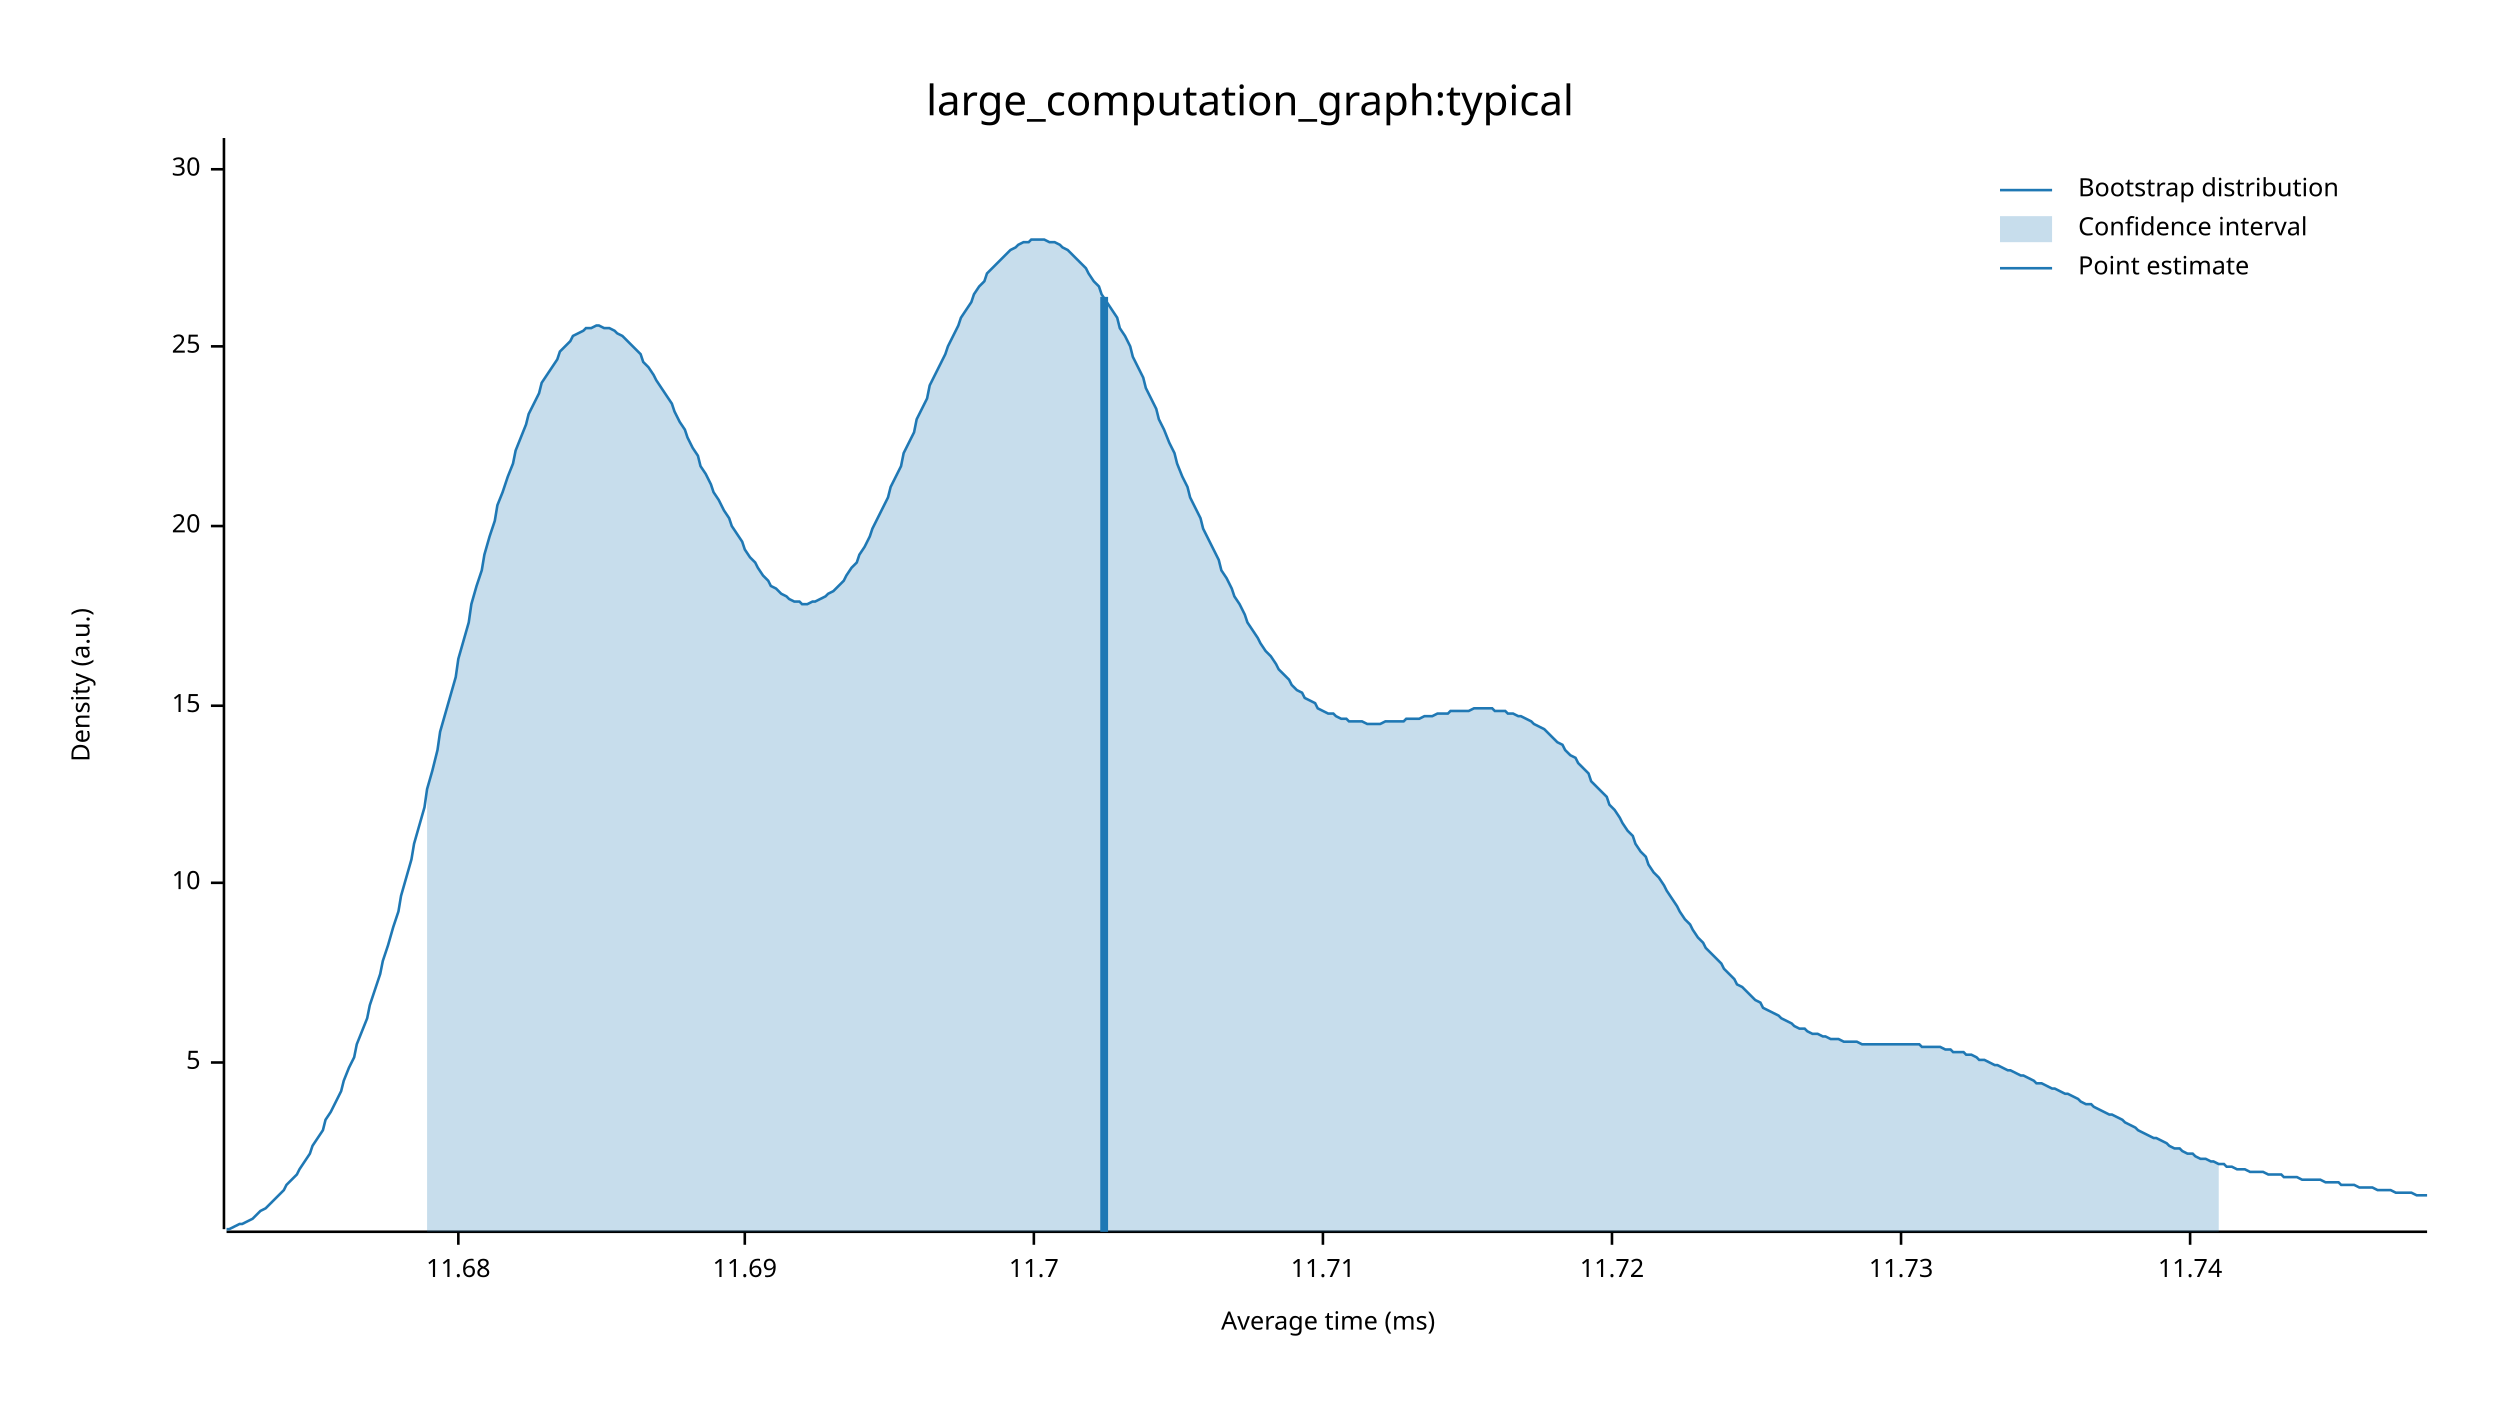
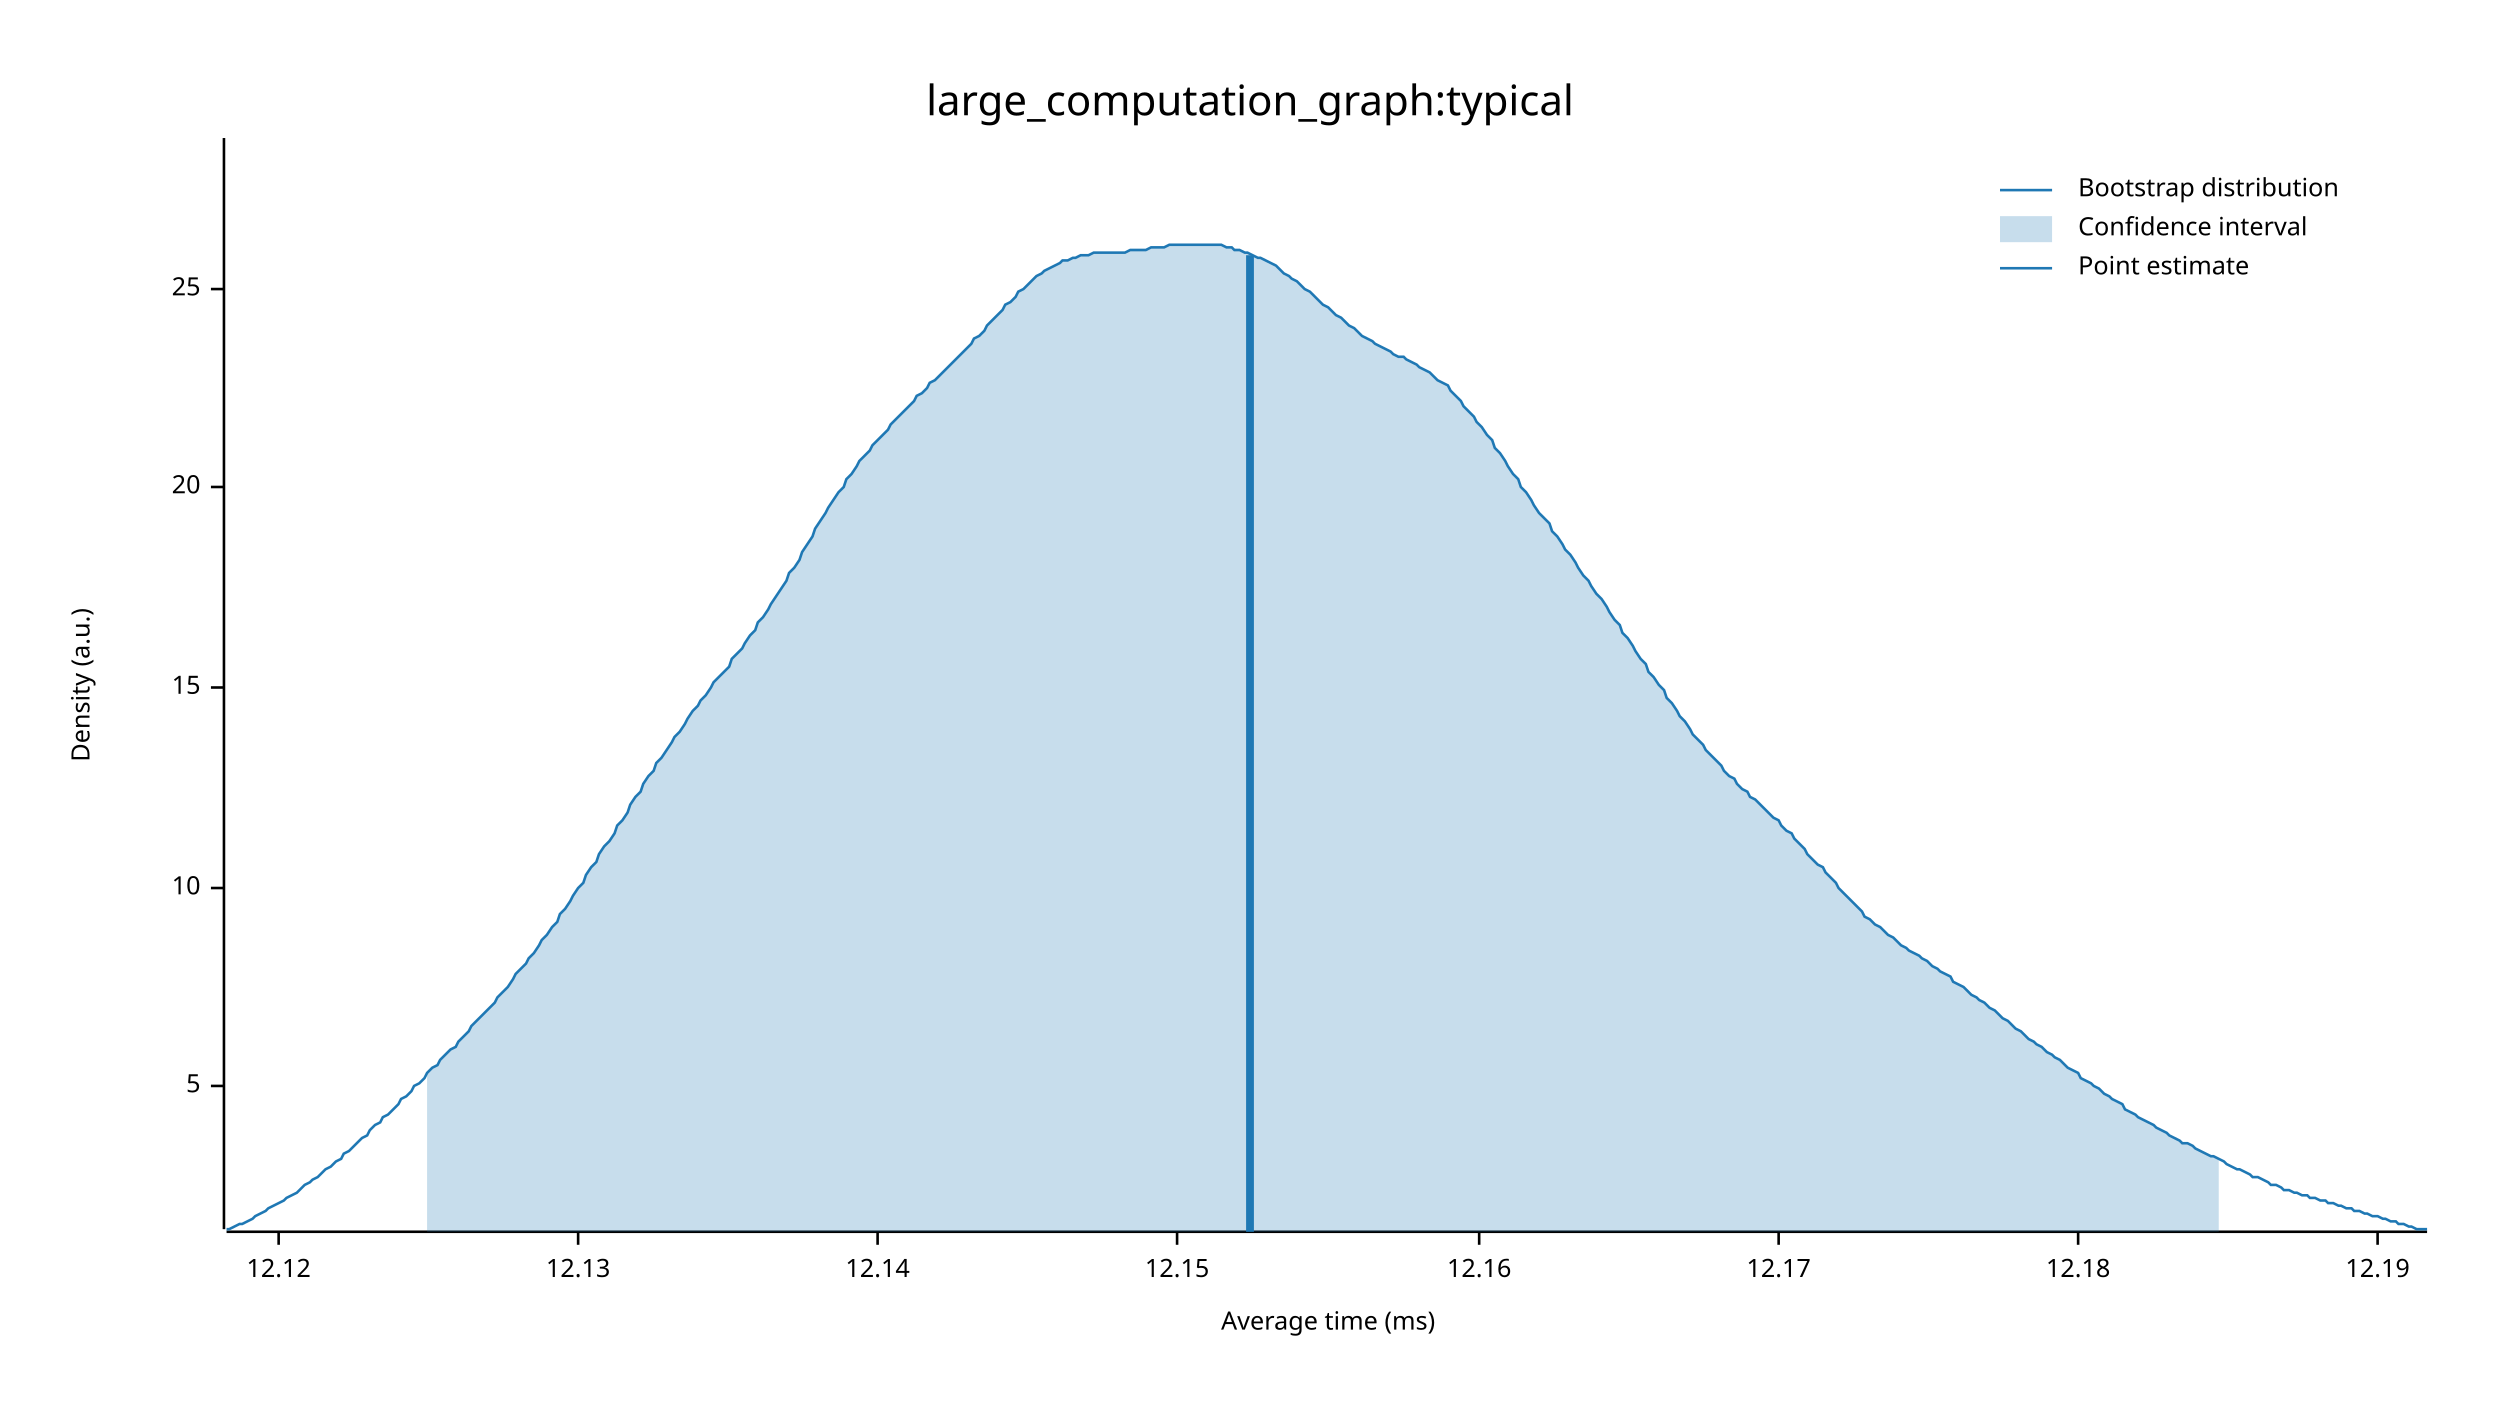
<svg xmlns="http://www.w3.org/2000/svg" width="960" height="540" viewBox="0 0 960 540">
  <text x="480" y="32" dy="0.76em" text-anchor="middle" font-family="sans-serif" font-size="16.129" opacity="1" fill="#000000">
large_computation_graph:typical
</text>
  <text x="27" y="263" dy="0.76em" text-anchor="middle" font-family="sans-serif" font-size="9.677" opacity="1" fill="#000000" transform="rotate(270, 27, 263)">
Density (a.u.)
</text>
  <text x="510" y="513" dy="-0.5ex" text-anchor="middle" font-family="sans-serif" font-size="9.677" opacity="1" fill="#000000">
Average time (ms)
</text>
  <polyline fill="none" opacity="1" stroke="#000000" stroke-width="1" points="86,53 86,472 " />
-   <text x="77" y="408" dy="0.5ex" text-anchor="end" font-family="sans-serif" font-size="9.677" opacity="1" fill="#000000">
+   <text x="77" y="417" dy="0.5ex" text-anchor="end" font-family="sans-serif" font-size="9.677" opacity="1" fill="#000000">
5
</text>
-   <polyline fill="none" opacity="1" stroke="#000000" stroke-width="1" points="81,408 86,408 " />
-   <text x="77" y="339" dy="0.5ex" text-anchor="end" font-family="sans-serif" font-size="9.677" opacity="1" fill="#000000">
+   <polyline fill="none" opacity="1" stroke="#000000" stroke-width="1" points="81,417 86,417 " />
+   <text x="77" y="341" dy="0.5ex" text-anchor="end" font-family="sans-serif" font-size="9.677" opacity="1" fill="#000000">
10
</text>
-   <polyline fill="none" opacity="1" stroke="#000000" stroke-width="1" points="81,339 86,339 " />
-   <text x="77" y="271" dy="0.5ex" text-anchor="end" font-family="sans-serif" font-size="9.677" opacity="1" fill="#000000">
+   <polyline fill="none" opacity="1" stroke="#000000" stroke-width="1" points="81,341 86,341 " />
+   <text x="77" y="264" dy="0.5ex" text-anchor="end" font-family="sans-serif" font-size="9.677" opacity="1" fill="#000000">
15
</text>
-   <polyline fill="none" opacity="1" stroke="#000000" stroke-width="1" points="81,271 86,271 " />
-   <text x="77" y="202" dy="0.5ex" text-anchor="end" font-family="sans-serif" font-size="9.677" opacity="1" fill="#000000">
+   <polyline fill="none" opacity="1" stroke="#000000" stroke-width="1" points="81,264 86,264 " />
+   <text x="77" y="187" dy="0.5ex" text-anchor="end" font-family="sans-serif" font-size="9.677" opacity="1" fill="#000000">
20
</text>
-   <polyline fill="none" opacity="1" stroke="#000000" stroke-width="1" points="81,202 86,202 " />
-   <text x="77" y="133" dy="0.5ex" text-anchor="end" font-family="sans-serif" font-size="9.677" opacity="1" fill="#000000">
+   <polyline fill="none" opacity="1" stroke="#000000" stroke-width="1" points="81,187 86,187 " />
+   <text x="77" y="111" dy="0.5ex" text-anchor="end" font-family="sans-serif" font-size="9.677" opacity="1" fill="#000000">
25
</text>
-   <polyline fill="none" opacity="1" stroke="#000000" stroke-width="1" points="81,133 86,133 " />
-   <text x="77" y="65" dy="0.5ex" text-anchor="end" font-family="sans-serif" font-size="9.677" opacity="1" fill="#000000">
- 30
+   <polyline fill="none" opacity="1" stroke="#000000" stroke-width="1" points="81,111 86,111 " />
+   <polyline fill="none" opacity="1" stroke="#000000" stroke-width="1" points="87,473 932,473 " />
+   <text x="107" y="483" dy="0.76em" text-anchor="middle" font-family="sans-serif" font-size="9.677" opacity="1" fill="#000000">
+ 12.12
</text>
-   <polyline fill="none" opacity="1" stroke="#000000" stroke-width="1" points="81,65 86,65 " />
-   <polyline fill="none" opacity="1" stroke="#000000" stroke-width="1" points="87,473 932,473 " />
-   <text x="176" y="483" dy="0.76em" text-anchor="middle" font-family="sans-serif" font-size="9.677" opacity="1" fill="#000000">
- 11.68
+   <polyline fill="none" opacity="1" stroke="#000000" stroke-width="1" points="107,473 107,478 " />
+   <text x="222" y="483" dy="0.76em" text-anchor="middle" font-family="sans-serif" font-size="9.677" opacity="1" fill="#000000">
+ 12.13
</text>
-   <polyline fill="none" opacity="1" stroke="#000000" stroke-width="1" points="176,473 176,478 " />
-   <text x="286" y="483" dy="0.76em" text-anchor="middle" font-family="sans-serif" font-size="9.677" opacity="1" fill="#000000">
- 11.69
+   <polyline fill="none" opacity="1" stroke="#000000" stroke-width="1" points="222,473 222,478 " />
+   <text x="337" y="483" dy="0.76em" text-anchor="middle" font-family="sans-serif" font-size="9.677" opacity="1" fill="#000000">
+ 12.14
</text>
-   <polyline fill="none" opacity="1" stroke="#000000" stroke-width="1" points="286,473 286,478 " />
-   <text x="397" y="483" dy="0.76em" text-anchor="middle" font-family="sans-serif" font-size="9.677" opacity="1" fill="#000000">
- 11.7
+   <polyline fill="none" opacity="1" stroke="#000000" stroke-width="1" points="337,473 337,478 " />
+   <text x="452" y="483" dy="0.76em" text-anchor="middle" font-family="sans-serif" font-size="9.677" opacity="1" fill="#000000">
+ 12.15
</text>
-   <polyline fill="none" opacity="1" stroke="#000000" stroke-width="1" points="397,473 397,478 " />
-   <text x="508" y="483" dy="0.76em" text-anchor="middle" font-family="sans-serif" font-size="9.677" opacity="1" fill="#000000">
- 11.71
+   <polyline fill="none" opacity="1" stroke="#000000" stroke-width="1" points="452,473 452,478 " />
+   <text x="568" y="483" dy="0.76em" text-anchor="middle" font-family="sans-serif" font-size="9.677" opacity="1" fill="#000000">
+ 12.16
</text>
-   <polyline fill="none" opacity="1" stroke="#000000" stroke-width="1" points="508,473 508,478 " />
-   <text x="619" y="483" dy="0.76em" text-anchor="middle" font-family="sans-serif" font-size="9.677" opacity="1" fill="#000000">
- 11.72
+   <polyline fill="none" opacity="1" stroke="#000000" stroke-width="1" points="568,473 568,478 " />
+   <text x="683" y="483" dy="0.76em" text-anchor="middle" font-family="sans-serif" font-size="9.677" opacity="1" fill="#000000">
+ 12.17
</text>
-   <polyline fill="none" opacity="1" stroke="#000000" stroke-width="1" points="619,473 619,478 " />
-   <text x="730" y="483" dy="0.76em" text-anchor="middle" font-family="sans-serif" font-size="9.677" opacity="1" fill="#000000">
- 11.73
+   <polyline fill="none" opacity="1" stroke="#000000" stroke-width="1" points="683,473 683,478 " />
+   <text x="798" y="483" dy="0.76em" text-anchor="middle" font-family="sans-serif" font-size="9.677" opacity="1" fill="#000000">
+ 12.18
</text>
-   <polyline fill="none" opacity="1" stroke="#000000" stroke-width="1" points="730,473 730,478 " />
-   <text x="841" y="483" dy="0.76em" text-anchor="middle" font-family="sans-serif" font-size="9.677" opacity="1" fill="#000000">
- 11.74
+   <polyline fill="none" opacity="1" stroke="#000000" stroke-width="1" points="798,473 798,478 " />
+   <text x="913" y="483" dy="0.76em" text-anchor="middle" font-family="sans-serif" font-size="9.677" opacity="1" fill="#000000">
+ 12.19
</text>
-   <polyline fill="none" opacity="1" stroke="#000000" stroke-width="1" points="841,473 841,478 " />
-   <polyline fill="none" opacity="1" stroke="#1F78B4" stroke-width="1" points="87,472 88,472 90,471 92,470 93,470 95,469 97,468 98,467 100,465 102,464 103,463 105,461 107,459 109,457 110,455 112,453 114,451 115,449 117,446 119,443 120,440 122,437 124,434 125,430 127,427 129,423 131,419 132,415 134,410 136,406 137,401 139,396 141,391 142,386 144,380 146,374 147,369 149,363 151,356 153,350 154,344 156,337 158,330 159,324 161,317 163,310 164,303 166,296 168,288 169,281 171,274 173,267 175,260 176,253 178,246 180,239 181,232 183,225 185,219 186,213 188,206 190,200 191,194 193,189 195,183 197,178 198,173 200,168 202,163 203,159 205,155 207,151 208,147 210,144 212,141 214,138 215,135 217,133 219,131 220,129 222,128 224,127 225,126 227,126 229,125 230,125 232,126 234,126 236,127 237,128 239,129 241,131 242,132 244,134 246,136 247,139 249,141 251,144 252,146 254,149 256,152 258,155 259,158 261,162 263,165 264,168 266,172 268,175 269,179 271,182 273,186 274,189 276,192 278,196 280,199 281,202 283,205 285,208 286,211 288,214 290,216 291,218 293,221 295,223 296,225 298,226 300,228 302,229 303,230 305,231 307,231 308,232 310,232 312,231 313,231 315,230 317,229 318,228 320,227 322,225 324,223 325,221 327,218 329,216 330,213 332,210 334,206 335,203 337,199 339,195 341,191 342,187 344,183 346,179 347,174 349,170 351,166 352,161 354,157 356,153 357,148 359,144 361,140 363,136 364,133 366,129 368,125 369,122 371,119 373,116 374,113 376,110 378,108 379,105 381,103 383,101 385,99 386,98 388,96 390,95 391,94 393,93 395,93 396,92 398,92 400,92 401,92 403,93 405,93 407,94 408,95 410,96 412,98 413,99 415,101 417,103 418,105 420,108 422,110 423,113 425,116 427,119 429,122 430,126 432,129 434,133 435,137 437,141 439,145 440,149 442,153 444,157 445,161 447,165 449,170 451,174 452,178 454,183 456,187 457,191 459,195 461,199 462,203 464,207 466,211 468,215 469,219 471,222 473,226 474,229 476,232 478,236 479,239 481,242 483,245 484,247 486,250 488,252 490,255 491,257 493,259 495,261 496,263 498,265 500,266 501,268 503,269 505,270 506,272 508,273 510,274 512,274 513,275 515,276 517,276 518,277 520,277 522,277 523,277 525,278 527,278 528,278 530,278 532,277 534,277 535,277 537,277 539,277 540,276 542,276 544,276 545,276 547,275 549,275 550,275 552,274 554,274 556,274 557,273 559,273 561,273 562,273 564,273 566,272 567,272 569,272 571,272 573,272 574,273 576,273 578,273 579,274 581,274 583,275 584,275 586,276 588,277 589,278 591,279 593,280 595,282 596,283 598,285 600,286 601,288 603,290 605,291 606,293 608,295 610,297 611,300 613,302 615,304 617,306 618,309 620,311 622,314 623,316 625,319 627,321 628,324 630,327 632,329 633,332 635,335 637,337 639,340 640,342 642,345 644,348 645,350 647,353 649,355 650,357 652,360 654,362 655,364 657,366 659,368 661,370 662,372 664,374 666,376 667,378 669,379 671,381 672,382 674,384 676,385 677,387 679,388 681,389 683,390 684,391 686,392 688,393 689,394 691,395 693,395 694,396 696,397 698,397 700,398 701,398 703,399 705,399 706,399 708,400 710,400 711,400 713,400 715,401 716,401 718,401 720,401 722,401 723,401 725,401 727,401 728,401 730,401 732,401 733,401 735,401 737,401 738,402 740,402 742,402 744,402 745,402 747,403 749,403 750,404 752,404 754,404 755,405 757,405 759,406 760,407 762,407 764,408 766,409 767,409 769,410 771,411 772,411 774,412 776,413 777,413 779,414 781,415 782,416 784,416 786,417 788,418 789,418 791,419 793,420 794,420 796,421 798,422 799,423 801,424 803,424 804,425 806,426 808,427 810,428 811,428 813,429 815,430 816,431 818,432 820,433 821,434 823,435 825,436 827,437 828,437 830,438 832,439 833,440 835,441 837,441 838,442 840,443 842,443 843,444 845,445 847,445 849,446 850,446 852,447 854,447 855,448 857,448 859,449 860,449 862,449 864,450 865,450 867,450 869,450 871,451 872,451 874,451 876,451 877,452 879,452 881,452 882,452 884,453 886,453 887,453 889,453 891,453 893,454 894,454 896,454 898,454 899,455 901,455 903,455 904,455 906,456 908,456 909,456 911,456 913,457 915,457 916,457 918,457 920,458 921,458 923,458 925,458 926,458 928,459 930,459 932,459 " />
-   <polygon opacity="0.25" fill="#1F78B4" points="164,303 166,296 168,288 169,281 171,274 173,267 175,260 176,253 178,246 180,239 181,232 183,225 185,219 186,213 188,206 190,200 191,194 193,189 195,183 197,178 198,173 200,168 202,163 203,159 205,155 207,151 208,147 210,144 212,141 214,138 215,135 217,133 219,131 220,129 222,128 224,127 225,126 227,126 229,125 230,125 232,126 234,126 236,127 237,128 239,129 241,131 242,132 244,134 246,136 247,139 249,141 251,144 252,146 254,149 256,152 258,155 259,158 261,162 263,165 264,168 266,172 268,175 269,179 271,182 273,186 274,189 276,192 278,196 280,199 281,202 283,205 285,208 286,211 288,214 290,216 291,218 293,221 295,223 296,225 298,226 300,228 302,229 303,230 305,231 307,231 308,232 310,232 312,231 313,231 315,230 317,229 318,228 320,227 322,225 324,223 325,221 327,218 329,216 330,213 332,210 334,206 335,203 337,199 339,195 341,191 342,187 344,183 346,179 347,174 349,170 351,166 352,161 354,157 356,153 357,148 359,144 361,140 363,136 364,133 366,129 368,125 369,122 371,119 373,116 374,113 376,110 378,108 379,105 381,103 383,101 385,99 386,98 388,96 390,95 391,94 393,93 395,93 396,92 398,92 400,92 401,92 403,93 405,93 407,94 408,95 410,96 412,98 413,99 415,101 417,103 418,105 420,108 422,110 423,113 425,116 427,119 429,122 430,126 432,129 434,133 435,137 437,141 439,145 440,149 442,153 444,157 445,161 447,165 449,170 451,174 452,178 454,183 456,187 457,191 459,195 461,199 462,203 464,207 466,211 468,215 469,219 471,222 473,226 474,229 476,232 478,236 479,239 481,242 483,245 484,247 486,250 488,252 490,255 491,257 493,259 495,261 496,263 498,265 500,266 501,268 503,269 505,270 506,272 508,273 510,274 512,274 513,275 515,276 517,276 518,277 520,277 522,277 523,277 525,278 527,278 528,278 530,278 532,277 534,277 535,277 537,277 539,277 540,276 542,276 544,276 545,276 547,275 549,275 550,275 552,274 554,274 556,274 557,273 559,273 561,273 562,273 564,273 566,272 567,272 569,272 571,272 573,272 574,273 576,273 578,273 579,274 581,274 583,275 584,275 586,276 588,277 589,278 591,279 593,280 595,282 596,283 598,285 600,286 601,288 603,290 605,291 606,293 608,295 610,297 611,300 613,302 615,304 617,306 618,309 620,311 622,314 623,316 625,319 627,321 628,324 630,327 632,329 633,332 635,335 637,337 639,340 640,342 642,345 644,348 645,350 647,353 649,355 650,357 652,360 654,362 655,364 657,366 659,368 661,370 662,372 664,374 666,376 667,378 669,379 671,381 672,382 674,384 676,385 677,387 679,388 681,389 683,390 684,391 686,392 688,393 689,394 691,395 693,395 694,396 696,397 698,397 700,398 701,398 703,399 705,399 706,399 708,400 710,400 711,400 713,400 715,401 716,401 718,401 720,401 722,401 723,401 725,401 727,401 728,401 730,401 732,401 733,401 735,401 737,401 738,402 740,402 742,402 744,402 745,402 747,403 749,403 750,404 752,404 754,404 755,405 757,405 759,406 760,407 762,407 764,408 766,409 767,409 769,410 771,411 772,411 774,412 776,413 777,413 779,414 781,415 782,416 784,416 786,417 788,418 789,418 791,419 793,420 794,420 796,421 798,422 799,423 801,424 803,424 804,425 806,426 808,427 810,428 811,428 813,429 815,430 816,431 818,432 820,433 821,434 823,435 825,436 827,437 828,437 830,438 832,439 833,440 835,441 837,441 838,442 840,443 842,443 843,444 845,445 847,445 849,446 850,446 852,447 852,473 164,473 " />
-   <polyline fill="none" opacity="1" stroke="#1F78B4" stroke-width="3" points="424,473 424,114 " />
+   <polyline fill="none" opacity="1" stroke="#000000" stroke-width="1" points="913,473 913,478 " />
+   <polyline fill="none" opacity="1" stroke="#1F78B4" stroke-width="1" points="87,472 88,472 90,471 92,470 93,470 95,469 97,468 98,467 100,466 102,465 103,464 105,463 107,462 109,461 110,460 112,459 114,458 115,457 117,455 119,454 120,453 122,452 124,450 125,449 127,448 129,446 131,445 132,443 134,442 136,440 137,439 139,437 141,436 142,434 144,432 146,431 147,429 149,428 151,426 153,424 154,422 156,421 158,419 159,417 161,416 163,414 164,412 166,410 168,409 169,407 171,405 173,403 175,402 176,400 178,398 180,396 181,394 183,392 185,390 186,389 188,387 190,385 191,383 193,381 195,379 197,376 198,374 200,372 202,370 203,368 205,366 207,363 208,361 210,359 212,356 214,354 215,351 217,349 219,346 220,344 222,341 224,339 225,336 227,333 229,331 230,328 232,325 234,323 236,320 237,317 239,315 241,312 242,309 244,306 246,304 247,301 249,298 251,296 252,293 254,291 256,288 258,285 259,283 261,281 263,278 264,276 266,273 268,271 269,269 271,267 273,264 274,262 276,260 278,258 280,256 281,253 283,251 285,249 286,247 288,244 290,242 291,239 293,237 295,234 296,232 298,229 300,226 302,223 303,220 305,218 307,215 308,212 310,209 312,206 313,203 315,200 317,197 318,195 320,192 322,189 324,187 325,184 327,182 329,179 330,177 332,175 334,173 335,171 337,169 339,167 341,165 342,163 344,161 346,159 347,158 349,156 351,154 352,152 354,151 356,149 357,147 359,146 361,144 363,142 364,141 366,139 368,137 369,136 371,134 373,132 374,130 376,129 378,127 379,125 381,123 383,121 385,119 386,117 388,116 390,114 391,112 393,111 395,109 396,108 398,106 400,105 401,104 403,103 405,102 407,101 408,100 410,100 412,99 413,99 415,98 417,98 418,98 420,97 422,97 423,97 425,97 427,97 429,97 430,97 432,97 434,96 435,96 437,96 439,96 440,96 442,95 444,95 445,95 447,95 449,94 451,94 452,94 454,94 456,94 457,94 459,94 461,94 462,94 464,94 466,94 468,94 469,94 471,95 473,95 474,96 476,96 478,97 479,97 481,98 483,99 484,99 486,100 488,101 490,102 491,103 493,105 495,106 496,107 498,108 500,110 501,111 503,112 505,114 506,115 508,117 510,118 512,120 513,121 515,122 517,124 518,125 520,126 522,128 523,129 525,130 527,131 528,132 530,133 532,134 534,135 535,136 537,137 539,137 540,138 542,139 544,140 545,141 547,142 549,143 550,144 552,146 554,147 556,148 557,150 559,152 561,154 562,156 564,158 566,160 567,162 569,164 571,167 573,169 574,172 576,174 578,177 579,179 581,182 583,184 584,187 586,189 588,192 589,194 591,197 593,199 595,201 596,204 598,206 600,209 601,211 603,213 605,216 606,218 608,221 610,223 611,225 613,228 615,230 617,233 618,235 620,238 622,240 623,243 625,245 627,248 628,250 630,253 632,255 633,258 635,260 637,263 639,265 640,268 642,270 644,273 645,275 647,277 649,280 650,282 652,284 654,286 655,288 657,290 659,292 661,294 662,296 664,298 666,299 667,301 669,303 671,304 672,306 674,307 676,309 677,310 679,312 681,314 683,315 684,317 686,319 688,320 689,322 691,324 693,326 694,328 696,330 698,332 700,333 701,335 703,337 705,339 706,341 708,343 710,345 711,346 713,348 715,350 716,352 718,353 720,355 722,356 723,357 725,359 727,360 728,361 730,363 732,364 733,365 735,366 737,367 738,368 740,369 742,371 744,372 745,373 747,374 749,375 750,377 752,378 754,379 755,380 757,382 759,383 760,384 762,385 764,387 766,388 767,389 769,391 771,392 772,393 774,395 776,396 777,397 779,399 781,400 782,401 784,402 786,404 788,405 789,406 791,407 793,409 794,410 796,411 798,412 799,414 801,415 803,416 804,417 806,418 808,420 810,421 811,422 813,423 815,424 816,426 818,427 820,428 821,429 823,430 825,431 827,432 828,433 830,434 832,435 833,436 835,437 837,438 838,439 840,439 842,440 843,441 845,442 847,443 849,444 850,444 852,445 854,446 855,447 857,448 859,449 860,449 862,450 864,451 865,452 867,452 869,453 871,454 872,455 874,455 876,456 877,457 879,457 881,458 882,458 884,459 886,459 887,460 889,460 891,461 893,461 894,462 896,462 898,463 899,463 901,464 903,464 904,465 906,465 908,466 909,466 911,467 913,467 915,468 916,468 918,469 920,469 921,470 923,470 925,471 926,471 928,472 930,472 932,472 " />
+   <polygon opacity="0.25" fill="#1F78B4" points="164,412 166,410 168,409 169,407 171,405 173,403 175,402 176,400 178,398 180,396 181,394 183,392 185,390 186,389 188,387 190,385 191,383 193,381 195,379 197,376 198,374 200,372 202,370 203,368 205,366 207,363 208,361 210,359 212,356 214,354 215,351 217,349 219,346 220,344 222,341 224,339 225,336 227,333 229,331 230,328 232,325 234,323 236,320 237,317 239,315 241,312 242,309 244,306 246,304 247,301 249,298 251,296 252,293 254,291 256,288 258,285 259,283 261,281 263,278 264,276 266,273 268,271 269,269 271,267 273,264 274,262 276,260 278,258 280,256 281,253 283,251 285,249 286,247 288,244 290,242 291,239 293,237 295,234 296,232 298,229 300,226 302,223 303,220 305,218 307,215 308,212 310,209 312,206 313,203 315,200 317,197 318,195 320,192 322,189 324,187 325,184 327,182 329,179 330,177 332,175 334,173 335,171 337,169 339,167 341,165 342,163 344,161 346,159 347,158 349,156 351,154 352,152 354,151 356,149 357,147 359,146 361,144 363,142 364,141 366,139 368,137 369,136 371,134 373,132 374,130 376,129 378,127 379,125 381,123 383,121 385,119 386,117 388,116 390,114 391,112 393,111 395,109 396,108 398,106 400,105 401,104 403,103 405,102 407,101 408,100 410,100 412,99 413,99 415,98 417,98 418,98 420,97 422,97 423,97 425,97 427,97 429,97 430,97 432,97 434,96 435,96 437,96 439,96 440,96 442,95 444,95 445,95 447,95 449,94 451,94 452,94 454,94 456,94 457,94 459,94 461,94 462,94 464,94 466,94 468,94 469,94 471,95 473,95 474,96 476,96 478,97 479,97 481,98 483,99 484,99 486,100 488,101 490,102 491,103 493,105 495,106 496,107 498,108 500,110 501,111 503,112 505,114 506,115 508,117 510,118 512,120 513,121 515,122 517,124 518,125 520,126 522,128 523,129 525,130 527,131 528,132 530,133 532,134 534,135 535,136 537,137 539,137 540,138 542,139 544,140 545,141 547,142 549,143 550,144 552,146 554,147 556,148 557,150 559,152 561,154 562,156 564,158 566,160 567,162 569,164 571,167 573,169 574,172 576,174 578,177 579,179 581,182 583,184 584,187 586,189 588,192 589,194 591,197 593,199 595,201 596,204 598,206 600,209 601,211 603,213 605,216 606,218 608,221 610,223 611,225 613,228 615,230 617,233 618,235 620,238 622,240 623,243 625,245 627,248 628,250 630,253 632,255 633,258 635,260 637,263 639,265 640,268 642,270 644,273 645,275 647,277 649,280 650,282 652,284 654,286 655,288 657,290 659,292 661,294 662,296 664,298 666,299 667,301 669,303 671,304 672,306 674,307 676,309 677,310 679,312 681,314 683,315 684,317 686,319 688,320 689,322 691,324 693,326 694,328 696,330 698,332 700,333 701,335 703,337 705,339 706,341 708,343 710,345 711,346 713,348 715,350 716,352 718,353 720,355 722,356 723,357 725,359 727,360 728,361 730,363 732,364 733,365 735,366 737,367 738,368 740,369 742,371 744,372 745,373 747,374 749,375 750,377 752,378 754,379 755,380 757,382 759,383 760,384 762,385 764,387 766,388 767,389 769,391 771,392 772,393 774,395 776,396 777,397 779,399 781,400 782,401 784,402 786,404 788,405 789,406 791,407 793,409 794,410 796,411 798,412 799,414 801,415 803,416 804,417 806,418 808,420 810,421 811,422 813,423 815,424 816,426 818,427 820,428 821,429 823,430 825,431 827,432 828,433 830,434 832,435 833,436 835,437 837,438 838,439 840,439 842,440 843,441 845,442 847,443 849,444 850,444 852,445 852,473 164,473 " />
+   <polyline fill="none" opacity="1" stroke="#1F78B4" stroke-width="3" points="480,473 480,98 " />
  <text x="798" y="68" dy="0.76em" text-anchor="start" font-family="sans-serif" font-size="9.677" opacity="1" fill="#000000">
Bootstrap distribution
</text>
  <text x="798" y="83" dy="0.76em" text-anchor="start" font-family="sans-serif" font-size="9.677" opacity="1" fill="#000000">
Confidence interval
</text>
  <text x="798" y="98" dy="0.76em" text-anchor="start" font-family="sans-serif" font-size="9.677" opacity="1" fill="#000000">
Point estimate
</text>
  <polyline fill="none" opacity="1" stroke="#1F78B4" stroke-width="1" points="768,73 788,73 " />
  <rect x="768" y="83" width="20" height="10" opacity="0.25" fill="#1F78B4" stroke="none" />
  <polyline fill="none" opacity="1" stroke="#1F78B4" stroke-width="1" points="768,103 788,103 " />
</svg>
